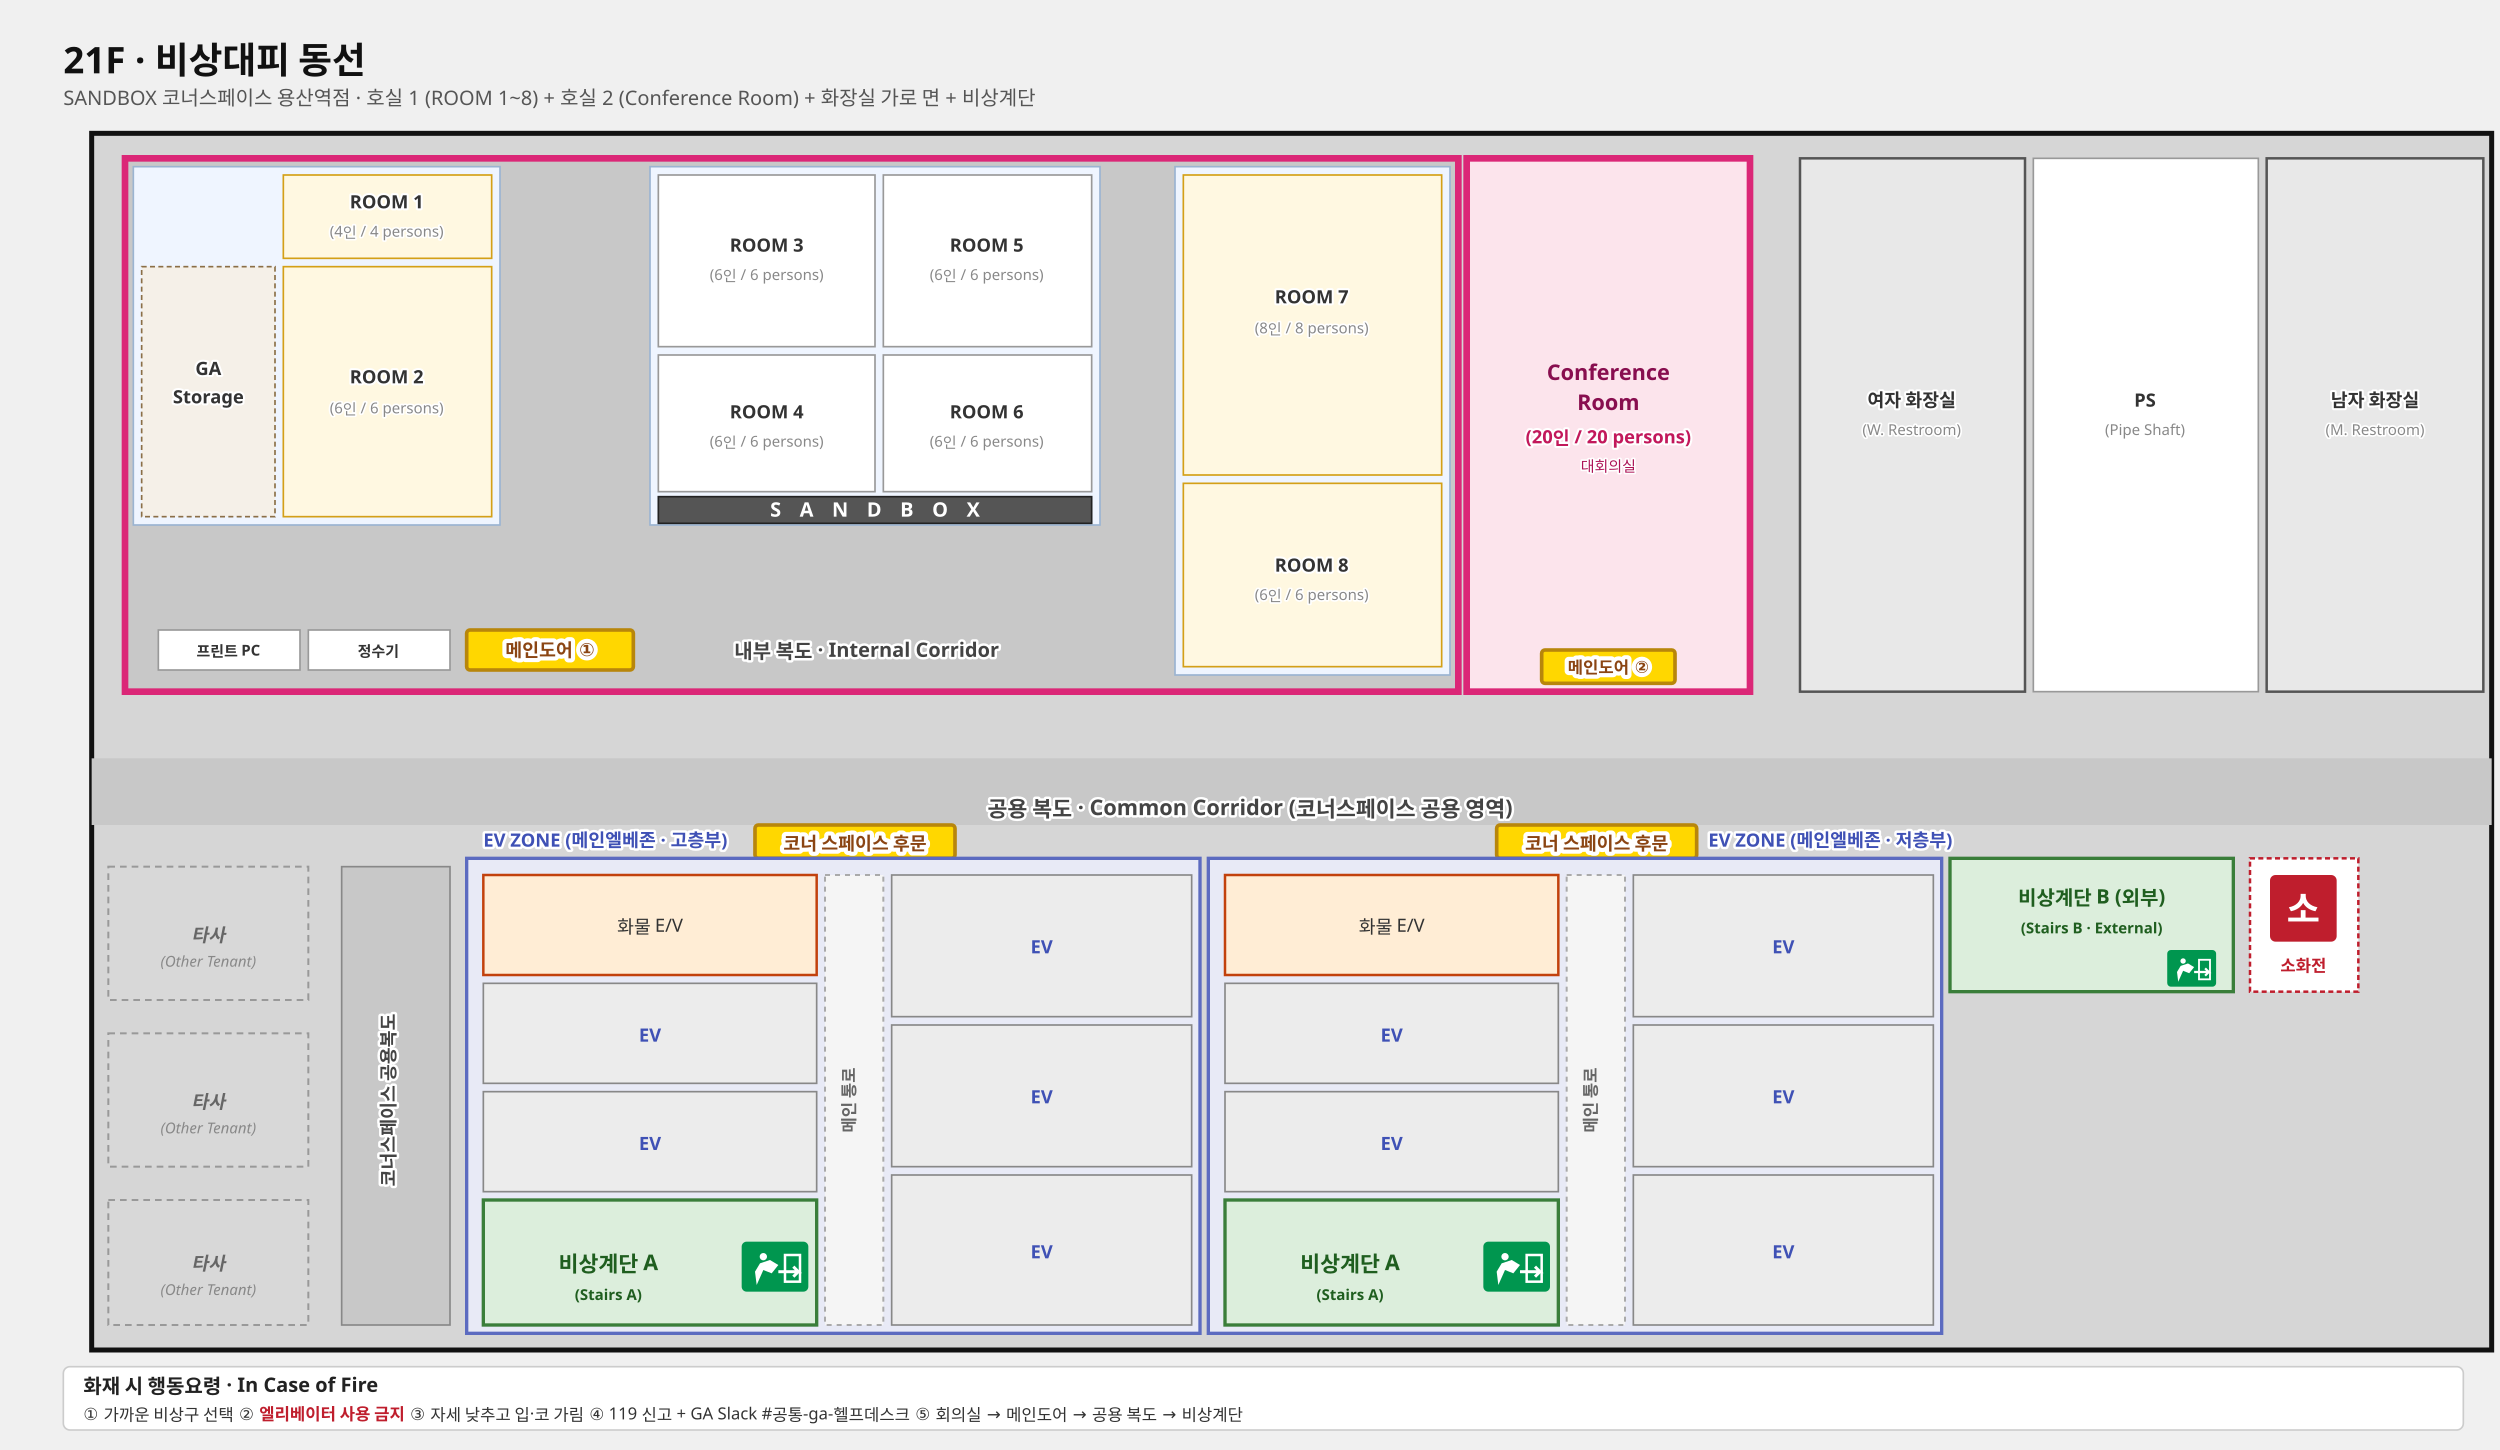
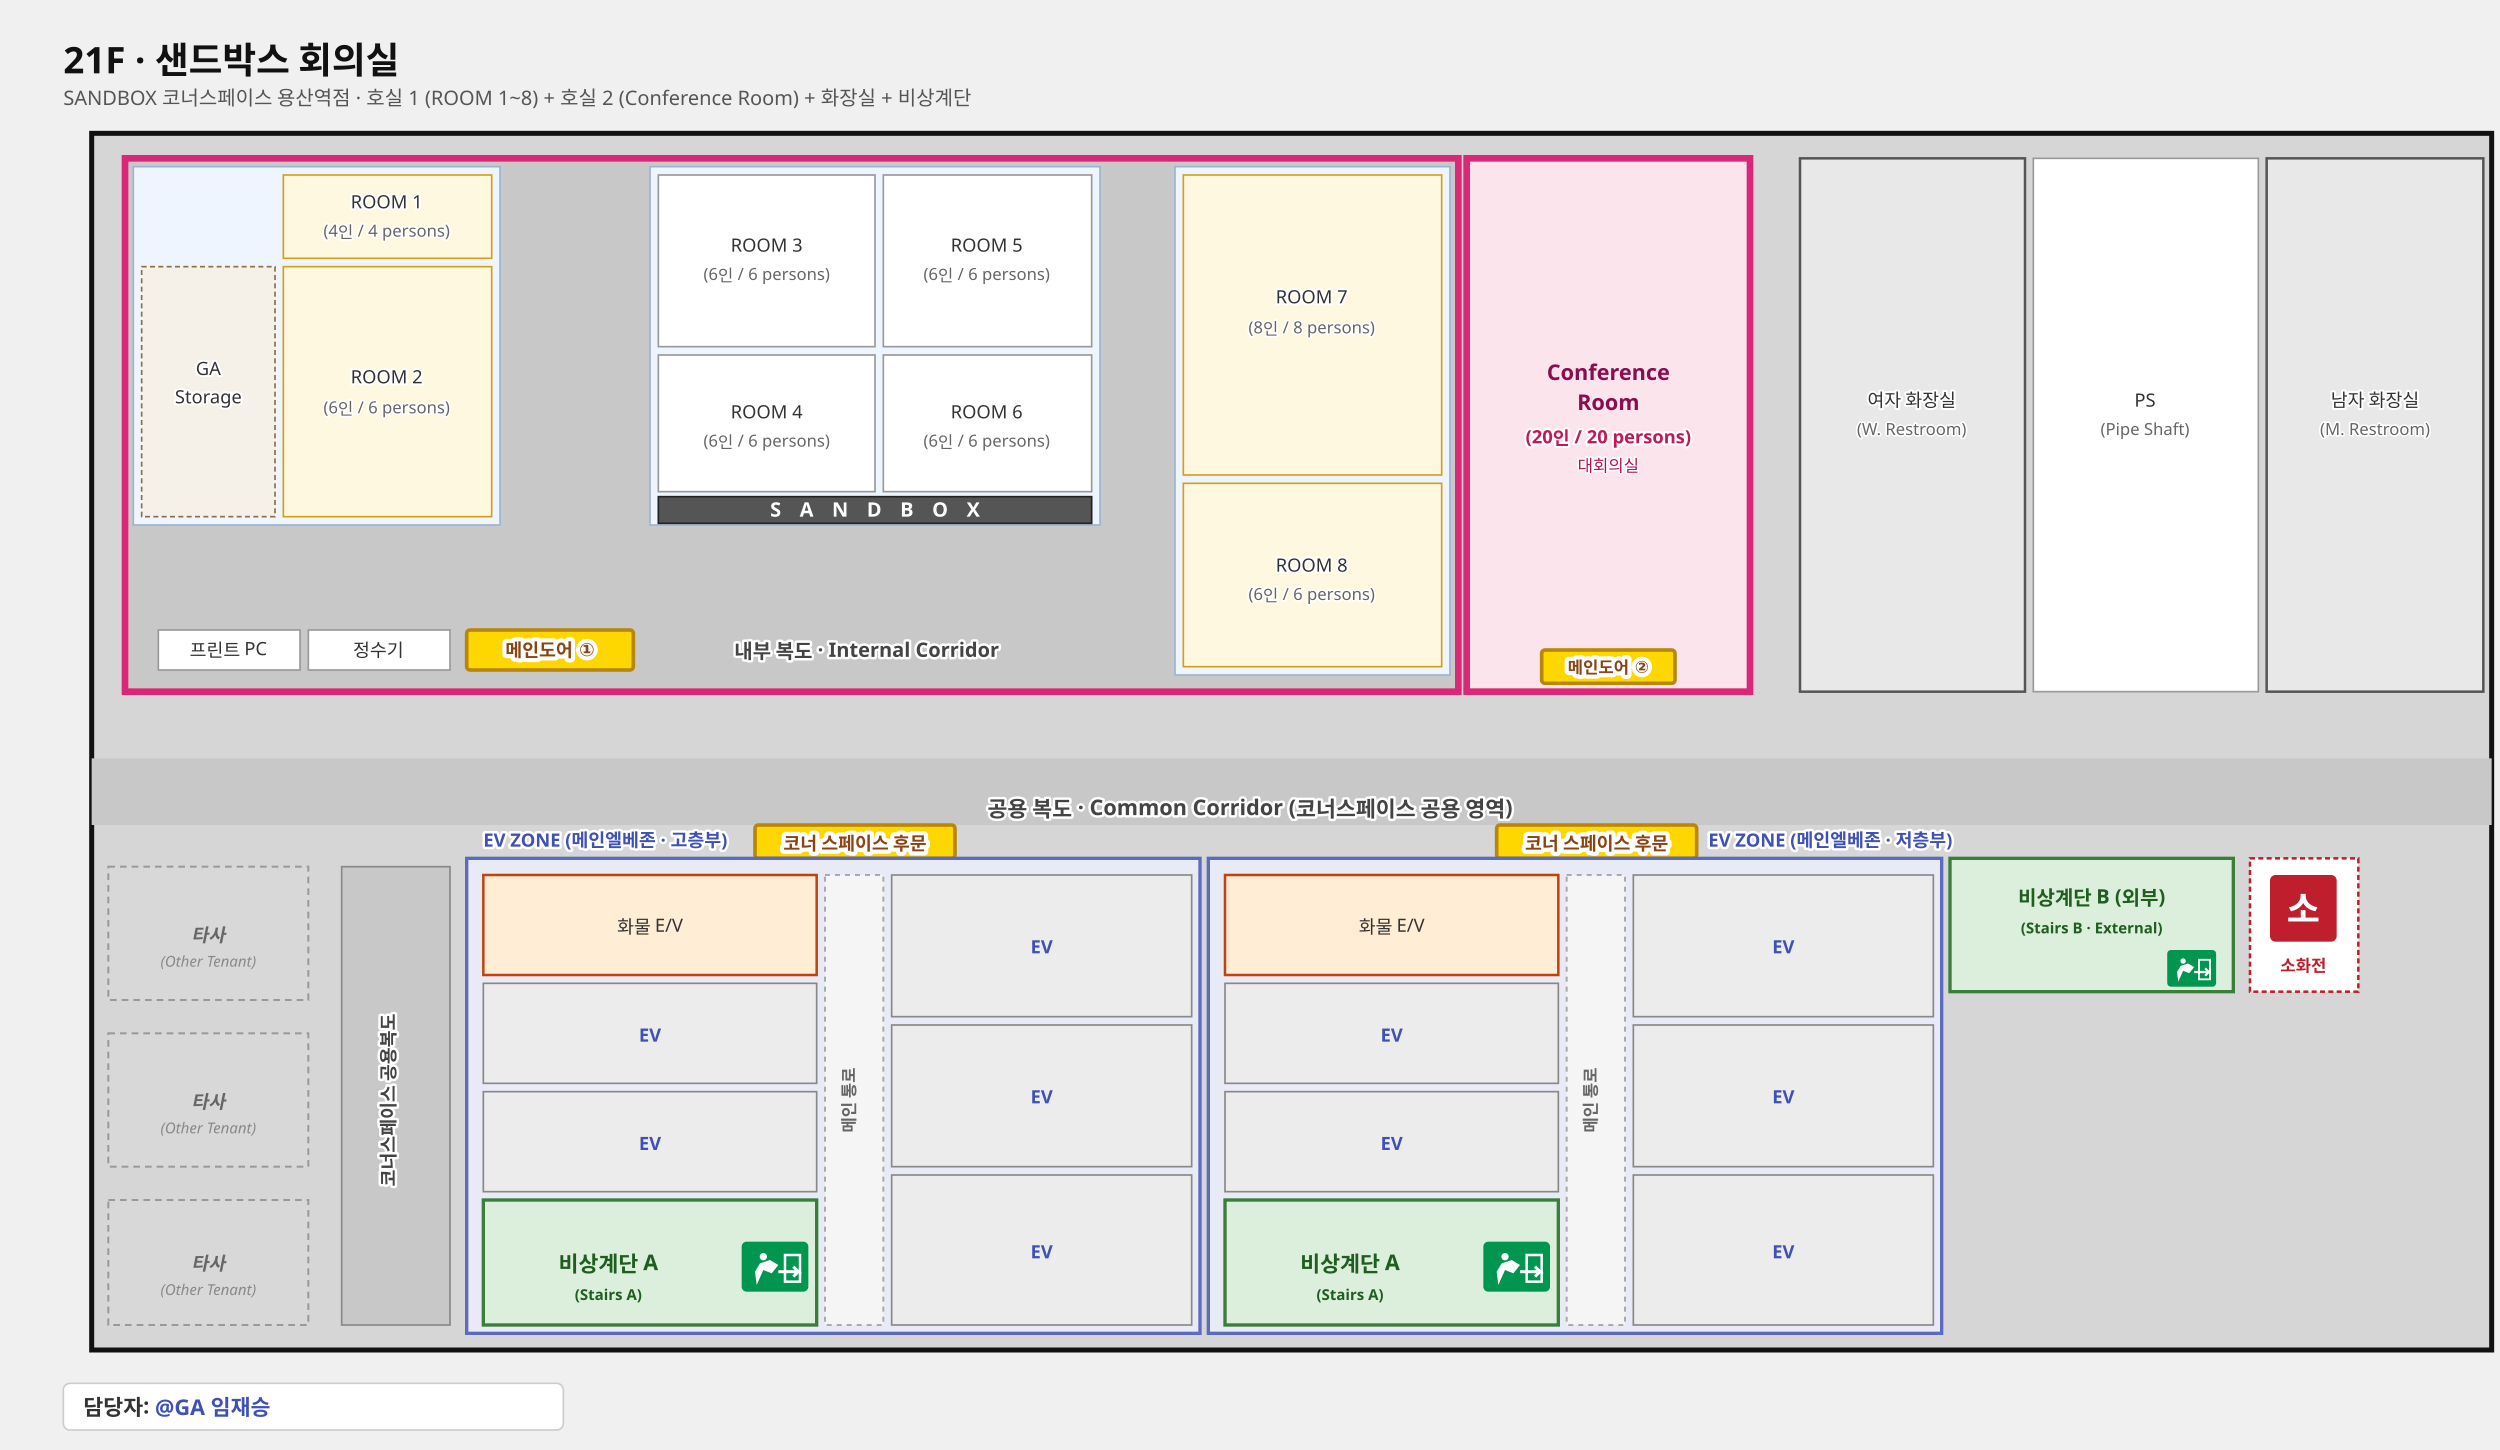
<svg xmlns="http://www.w3.org/2000/svg" viewBox="0 0 1500 870">
  <defs>
    <style>
  text{font-family:Pretendard,"Apple SD Gothic Neo",sans-serif}
  .bg{fill:#f0f0f0}
  .wall{fill:none;stroke:#111;stroke-width:3}
  .corr{fill:#c8c8c8}
  .open{fill:#EFF5FF;stroke:#9BB4D1;stroke-width:1}
  .mtg{fill:#FFF8E1;stroke:#D4A017;stroke-width:1}
  .exec{fill:#FCE4EC;stroke:#DB2777;stroke-width:4}
  .core{fill:#ECECEC;stroke:#888;stroke-width:1}
  .stair{fill:#DCEEDC;stroke:#3A7E3A;stroke-width:2}
  .stor{fill:#F5F0E8;stroke:#8B6F47;stroke-width:1;stroke-dasharray:3 2}
  .util{fill:#fff;stroke:#999;stroke-width:1}
  .srvr{fill:#E8E8E8;stroke:#555;stroke-width:1.5}
  .ev-zone{fill:#E8EAF6;stroke:#5C6BC0;stroke-width:2}
  .cargo-ev{fill:#FFEDD5;stroke:#C2410C;stroke-width:1.5}
  .corridor-int{fill:#F5F5F5;stroke:#AAA;stroke-width:1.2;stroke-dasharray:3 3}
  .recycle{fill:#E8F5E9;stroke:#558B2F;stroke-width:1.2}
  .door-mark{fill:#FFD700;stroke:#B8860B;stroke-width:2.2}
  .ev-label{font-size:11px;fill:#3F51B5;text-anchor:middle;font-weight:700}
  .stair-ko{font-size:12px;fill:#1F5E1F;text-anchor:middle;font-weight:700}
-   .red-tag{font-size:9px;fill:#E60012;text-anchor:middle;font-weight:700}
+   .red-tag{font-size:10px;fill:#E60012;text-anchor:middle;font-weight:700}
  .label-sm-ko{font-size:11px;fill:#333;text-anchor:middle;font-weight:500}

-   .tk{font-size:13px;fill:#222;text-anchor:middle;font-weight:650}
-   .ts{font-size:11px;fill:#333;text-anchor:middle;font-weight:550;paint-order:stroke;stroke:#fff;stroke-width:2.5px;stroke-linejoin:round}
-   .tx{font-size:9px;fill:#888;text-anchor:middle;paint-order:stroke;stroke:#fff;stroke-width:2px;stroke-linejoin:round}
-   .tc{font-size:11px;fill:#444;text-anchor:middle;font-weight:700;paint-order:stroke;stroke:#fff;stroke-width:3px;stroke-linejoin:round}
-   .tit{font-size:22px;font-weight:800;fill:#111}
+   .tk{font-size:13px;fill:#222;text-anchor:middle;font-weight:600}
+   .ts{font-size:11px;fill:#333;text-anchor:middle;font-weight:500;paint-order:stroke;stroke:#fff;stroke-width:2.5px;stroke-linejoin:round}
+   .tx{font-size:10px;fill:#666;text-anchor:middle;paint-order:stroke;stroke:#fff;stroke-width:2px;stroke-linejoin:round}
+   .tc{font-size:14px;fill:#444;text-anchor:middle;font-weight:700;paint-order:stroke;stroke:#fff;stroke-width:3px;stroke-linejoin:round}
+   .tit{font-size:22px;font-weight:700;fill:#111}
  .tdoor{font-size:10px;fill:#0277BD;text-anchor:middle;font-weight:700}

  /* 점멸 (비상구·소화전) — 28F/29F와 동일 사양 */
-   .exit-pulse{animation:pls 1.1s ease-in-out infinite}
-   .hydrant-glow{animation:pls 1.1s ease-in-out infinite}
-   @keyframes pls{0%,100%{opacity:1}50%{opacity:.2}}
+   .exit-pulse{animation:pls 1.4s ease-in-out infinite}
+   .hydrant-glow{animation:pls 1.4s ease-in-out infinite}
+   @keyframes pls{0%,100%{opacity:1}50%{opacity:.65}}
  /* 출발점 마커 — 28F/29F와 동일 (확장 링 + 펄스 점) */
  .start-ring{animation:rn 1.5s ease-out infinite}
  @keyframes rn{0%{r:8;opacity:1}100%{r:22;opacity:0}}
-   .start-dot{animation:pls 1.1s ease-in-out infinite}
+   .start-dot{animation:pls 1.4s ease-in-out infinite}
  /* 비상대피 동선 — 28F/29F 사양 (점선 12 7, dashoffset 애니메이션) */
  .rt{fill:none;stroke-width:4;stroke-linecap:round;stroke-linejoin:round;stroke-dasharray:12 7}
  .r-a{stroke:#00964F;stroke-width:5;animation:f 2.0s linear infinite}
  .r-b{stroke:#0288D1;stroke-width:5;animation:f 2.2s linear infinite}
  @keyframes f{from{stroke-dashoffset:0}to{stroke-dashoffset:-38}}
</style>
    <symbol id="es" viewBox="0 0 40 30">
      <rect width="40" height="30" rx="3" fill="#00964F" />
      <circle cx="13" cy="9" r="2.2" fill="#fff" />
      <path d="M9 26L13 17L18 19L22 14L17 11L11 13L8 18Z" fill="#fff" />
      <rect x="26" y="8" width="9" height="16" fill="none" stroke="#fff" stroke-width="1.5" />
      <path d="M22 18L34 18L31 15M34 18L31 21" stroke="#fff" stroke-width="1.8" fill="none" />
    </symbol>
    <symbol id="hydrant" viewBox="0 0 24 24">
      <rect width="24" height="24" rx="2" fill="#BF1E2D" />
      <text x="12" y="17" text-anchor="middle" font-size="13" font-weight="700" fill="#fff" font-family="sans-serif">소</text>
    </symbol>
  </defs>
  <rect class="bg" width="1500" height="870" />
-   <text x="38" y="44" class="tit">21F · 비상대피 동선</text>
-   <text x="38" y="63" style="font-size:12px;fill:#555">SANDBOX 코너스페이스 용산역점 · 호실 1 (ROOM 1~8) + 호실 2 (Conference Room) + 화장실 가로 면 + 비상계단</text>
+   <text x="38" y="44" class="tit">21F · 샌드박스 회의실</text>
+   <text x="38" y="63" style="font-size:12px;fill:#555">SANDBOX 코너스페이스 용산역점 · 호실 1 (ROOM 1~8) + 호실 2 (Conference Room) + 화장실 + 비상계단</text>
  <rect fill="#D6D6D6" stroke="none" x="55" y="80" width="1440" height="730" />
  <path class="wall" d="M55 80 L1495 80 L1495 810 L55 810 Z" />
  <rect fill="#c8c8c8" stroke="#DB2777" stroke-width="4" x="75" y="95" width="800" height="320" />
  <rect class="open" x="80" y="100" width="220" height="215" />
  <rect class="mtg" x="170" y="105" width="125" height="50" />
  <text x="232" y="125" class="ts">ROOM 1</text>
  <text x="232" y="142" class="tx">(4인 / 4 persons)</text>
  <rect class="mtg" x="170" y="160" width="125" height="150" />
  <text x="232" y="230" class="ts">ROOM 2</text>
  <text x="232" y="248" class="tx">(6인 / 6 persons)</text>
  <rect class="stor" x="85" y="160" width="80" height="150" />
  <text x="125" y="225" class="ts">GA</text>
  <text x="125" y="242" class="ts">Storage</text>
  <rect class="open" x="390" y="100" width="270" height="215" />
  <rect class="util" x="395" y="105" width="130" height="103" />
  <text x="460" y="151" class="ts">ROOM 3</text>
  <text x="460" y="168" class="tx">(6인 / 6 persons)</text>
  <rect class="util" x="530" y="105" width="125" height="103" />
  <text x="592" y="151" class="ts">ROOM 5</text>
  <text x="592" y="168" class="tx">(6인 / 6 persons)</text>
  <rect class="util" x="395" y="213" width="130" height="82" />
  <text x="460" y="251" class="ts">ROOM 4</text>
  <text x="460" y="268" class="tx">(6인 / 6 persons)</text>
  <rect class="util" x="530" y="213" width="125" height="82" />
  <text x="592" y="251" class="ts">ROOM 6</text>
  <text x="592" y="268" class="tx">(6인 / 6 persons)</text>
  <rect fill="#555" stroke="#222" stroke-width="1" x="395" y="298" width="260" height="16" />
  <text x="525" y="310" style="letter-spacing:4px;font-size:12px;font-weight:800;text-anchor:middle;fill:#fff">S A N D B O X</text>
  <rect class="open" x="705" y="100" width="165" height="305" />
  <rect class="mtg" x="710" y="105" width="155" height="180" />
  <text x="787" y="182" class="ts">ROOM 7</text>
  <text x="787" y="200" class="tx">(8인 / 8 persons)</text>
  <rect class="mtg" x="710" y="290" width="155" height="110" />
  <text x="787" y="343" class="ts">ROOM 8</text>
  <text x="787" y="360" class="tx">(6인 / 6 persons)</text>
  <rect class="exec" x="880" y="95" width="170" height="320" />
  <text x="965" y="228" class="tk" style="fill:#880E4F;font-size:13px">Conference</text>
  <text x="965" y="246" class="tk" style="fill:#880E4F;font-size:13px">Room</text>
  <text x="965" y="266" class="ts" style="fill:#C2185B;font-weight:800">(20인 / 20 persons)</text>
  <text x="965" y="283" class="tx" style="fill:#AD1457">대회의실</text>
  <rect class="srvr" x="1080" y="95" width="135" height="320" />
  <text x="1147" y="244" class="ts">여자 화장실</text>
  <text x="1147" y="261" class="tx">(W. Restroom)</text>
  <rect class="util" x="1220" y="95" width="135" height="320" />
  <text x="1287" y="244" class="ts">PS</text>
  <text x="1287" y="261" class="tx">(Pipe Shaft)</text>
  <rect class="srvr" x="1360" y="95" width="130" height="320" />
  <text x="1425" y="244" class="ts">남자 화장실</text>
  <text x="1425" y="261" class="tx">(M. Restroom)</text>
  <rect class="corr" x="80" y="325" width="620" height="80" />
  <rect class="util" x="95" y="378" width="85" height="24" />
-   <text x="137" y="394" class="ts" style="font-size:9px">프린트 PC</text>
+   <text x="137" y="394" class="ts" style="font-size:11px">프린트 PC</text>
  <rect class="util" x="185" y="378" width="85" height="24" />
-   <text x="227" y="394" class="ts" style="font-size:9px">정수기</text>
+   <text x="227" y="394" class="ts" style="font-size:11px">정수기</text>
  <rect class="door-mark" x="280" y="378" width="100" height="24" rx="2" />
  <text x="330" y="394" style="font-size:11px;fill:#8B4513;font-weight:700;text-anchor:middle;paint-order:stroke;stroke:#fff;stroke-width:5px;stroke-linejoin:round">메인도어 ①</text>
  <text x="520" y="395" class="tc" style="font-size:12px">내부 복도 · Internal Corridor</text>
  <rect class="door-mark" x="925" y="390" width="80" height="20" rx="2" />
  <text x="965" y="404" style="font-size:10px;fill:#8B4513;font-weight:700;text-anchor:middle;paint-order:stroke;stroke:#fff;stroke-width:5px;stroke-linejoin:round">메인도어 ②</text>
  <rect class="corr" x="55" y="455" width="1440" height="40" />
  <text x="750" y="490" class="tc" style="font-size:13px">공용 복도 · Common Corridor (코너스페이스 공용 영역)</text>
  <rect class="door-mark" x="453" y="495" width="120" height="20" rx="2" />
  <text x="513" y="510" style="font-size:11px;fill:#8B4513;font-weight:800;text-anchor:middle;paint-order:stroke;stroke:#fff;stroke-width:5px;stroke-linejoin:round">코너 스페이스 후문</text>
  <rect class="door-mark" x="898" y="495" width="120" height="20" rx="2" />
  <text x="958" y="510" style="font-size:11px;fill:#8B4513;font-weight:800;text-anchor:middle;paint-order:stroke;stroke:#fff;stroke-width:5px;stroke-linejoin:round">코너 스페이스 후문</text>
  <rect fill="#D8D8D8" stroke="#999" stroke-width="1.2" stroke-dasharray="4 3" x="65" y="520" width="120" height="80" />
  <text x="125" y="565" style="font-size:11px;fill:#666;text-anchor:middle;font-style:italic;font-weight:600">타사</text>
  <text x="125" y="580" style="font-size:9px;fill:#888;text-anchor:middle;font-style:italic">(Other Tenant)</text>
  <rect fill="#D8D8D8" stroke="#999" stroke-width="1.2" stroke-dasharray="4 3" x="65" y="620" width="120" height="80" />
  <text x="125" y="665" style="font-size:11px;fill:#666;text-anchor:middle;font-style:italic;font-weight:600">타사</text>
  <text x="125" y="680" style="font-size:9px;fill:#888;text-anchor:middle;font-style:italic">(Other Tenant)</text>
  <rect fill="#D8D8D8" stroke="#999" stroke-width="1.2" stroke-dasharray="4 3" x="65" y="720" width="120" height="75" />
  <text x="125" y="762" style="font-size:11px;fill:#666;text-anchor:middle;font-style:italic;font-weight:600">타사</text>
  <text x="125" y="777" style="font-size:9px;fill:#888;text-anchor:middle;font-style:italic">(Other Tenant)</text>
  <rect fill="#c8c8c8" stroke="#888" stroke-width="1" x="205" y="520" width="65" height="275" />
  <text x="237" y="660" style="font-size:11px;fill:#444;text-anchor:middle;font-weight:700;paint-order:stroke;stroke:#fff;stroke-width:3px;stroke-linejoin:round" transform="rotate(-90 237 660)">코너스페이스 공용복도</text>
  <rect class="ev-zone" x="280" y="515" width="440" height="285" />
  <text x="290" y="508" class="tk" style="fill:#3F51B5;font-size:11px;font-weight:800;text-anchor:start;paint-order:stroke;stroke:#fff;stroke-width:3px;stroke-linejoin:round">EV ZONE (메인엘베존 · 고층부)</text>
  <rect class="cargo-ev" x="290" y="525" width="200" height="60" />
  <text x="390" y="560" class="label-sm-ko">화물 E/V</text>
  <rect class="core" x="290" y="590" width="200" height="60" />
  <text x="390" y="625" class="ev-label">EV</text>
  <rect class="core" x="290" y="655" width="200" height="60" />
  <text x="390" y="690" class="ev-label">EV</text>
  <rect class="stair" x="290" y="720" width="200" height="75" />
  <text x="365" y="763" class="stair-ko" style="font-size:13px">비상계단 A</text>
  <text x="365" y="780" class="stair-ko" style="font-size:9px">(Stairs A)</text>
  <use href="#es" x="445" y="745" width="40" height="30" class="exit-pulse" />
  <rect class="corridor-int" x="495" y="525" width="35" height="270" />
  <text x="513" y="660" style="font-size:10px;fill:#666;font-weight:700;text-anchor:middle" transform="rotate(-90 513 660)">메인 통로</text>
  <rect class="core" x="535" y="525" width="180" height="85" />
  <text x="625" y="572" class="ev-label">EV</text>
  <rect class="core" x="535" y="615" width="180" height="85" />
  <text x="625" y="662" class="ev-label">EV</text>
  <rect class="core" x="535" y="705" width="180" height="90" />
  <text x="625" y="755" class="ev-label">EV</text>
  <rect class="ev-zone" x="725" y="515" width="440" height="285" />
  <text x="1025" y="508" class="tk" style="fill:#3F51B5;font-size:11px;font-weight:800;text-anchor:start;paint-order:stroke;stroke:#fff;stroke-width:3px;stroke-linejoin:round">EV ZONE (메인엘베존 · 저층부)</text>
  <rect class="cargo-ev" x="735" y="525" width="200" height="60" />
  <text x="835" y="560" class="label-sm-ko">화물 E/V</text>
  <rect class="core" x="735" y="590" width="200" height="60" />
  <text x="835" y="625" class="ev-label">EV</text>
  <rect class="core" x="735" y="655" width="200" height="60" />
  <text x="835" y="690" class="ev-label">EV</text>
  <rect class="stair" x="735" y="720" width="200" height="75" />
  <text x="810" y="763" class="stair-ko" style="font-size:13px">비상계단 A</text>
  <text x="810" y="780" class="stair-ko" style="font-size:9px">(Stairs A)</text>
  <use href="#es" x="890" y="745" width="40" height="30" class="exit-pulse" />
  <rect class="corridor-int" x="940" y="525" width="35" height="270" />
  <text x="958" y="660" style="font-size:10px;fill:#666;font-weight:700;text-anchor:middle" transform="rotate(-90 958 660)">메인 통로</text>
  <rect class="core" x="980" y="525" width="180" height="85" />
  <text x="1070" y="572" class="ev-label">EV</text>
  <rect class="core" x="980" y="615" width="180" height="85" />
  <text x="1070" y="662" class="ev-label">EV</text>
  <rect class="core" x="980" y="705" width="180" height="90" />
  <text x="1070" y="755" class="ev-label">EV</text>
  <rect class="stair" x="1170" y="515" width="170" height="80" />
  <text x="1255" y="543" class="stair-ko" style="font-size:12px">비상계단 B (외부)</text>
  <text x="1255" y="560" class="stair-ko" style="font-size:9px">(Stairs B · External)</text>
  <use href="#es" x="1295" y="570" width="40" height="22" class="exit-pulse" />
  <rect fill="#fff" stroke="#BF1E2D" stroke-width="1.5" stroke-dasharray="3 2" x="1350" y="515" width="65" height="80" />
  <use href="#hydrant" x="1362" y="525" width="40" height="40" class="hydrant-glow" />
  <text x="1382" y="583" style="font-size:10px;fill:#BF1E2D;font-weight:700;text-anchor:middle">소화전</text>
-   <g transform="translate(38,820)">
-     <rect width="1440" height="38" fill="#fff" stroke="#ccc" rx="4" />
-     <text x="12" y="16" font-size="12" font-weight="800" fill="#222">화재 시 행동요령 · In Case of Fire</text>
-     <text x="12" y="32" font-size="10" fill="#333">① 가까운 비상구 선택  ②  <tspan fill="#BF1E2D" font-weight="700">엘리베이터 사용 금지</tspan>  ③ 자세 낮추고 입·코 가림  ④ 119 신고 + GA Slack #공통-ga-헬프데스크  ⑤ 회의실 → 메인도어 → 공용 복도 → 비상계단</text>
+   <g transform="translate(38,830)">
+     <rect width="300" height="28" fill="#fff" stroke="#ccc" rx="4" />
+     <text x="12" y="19" font-size="13" font-weight="700" fill="#333">담당자: <tspan fill="#3F51B5" font-weight="800">@GA 임재승</tspan>
+     </text>
  </g>
</svg>
